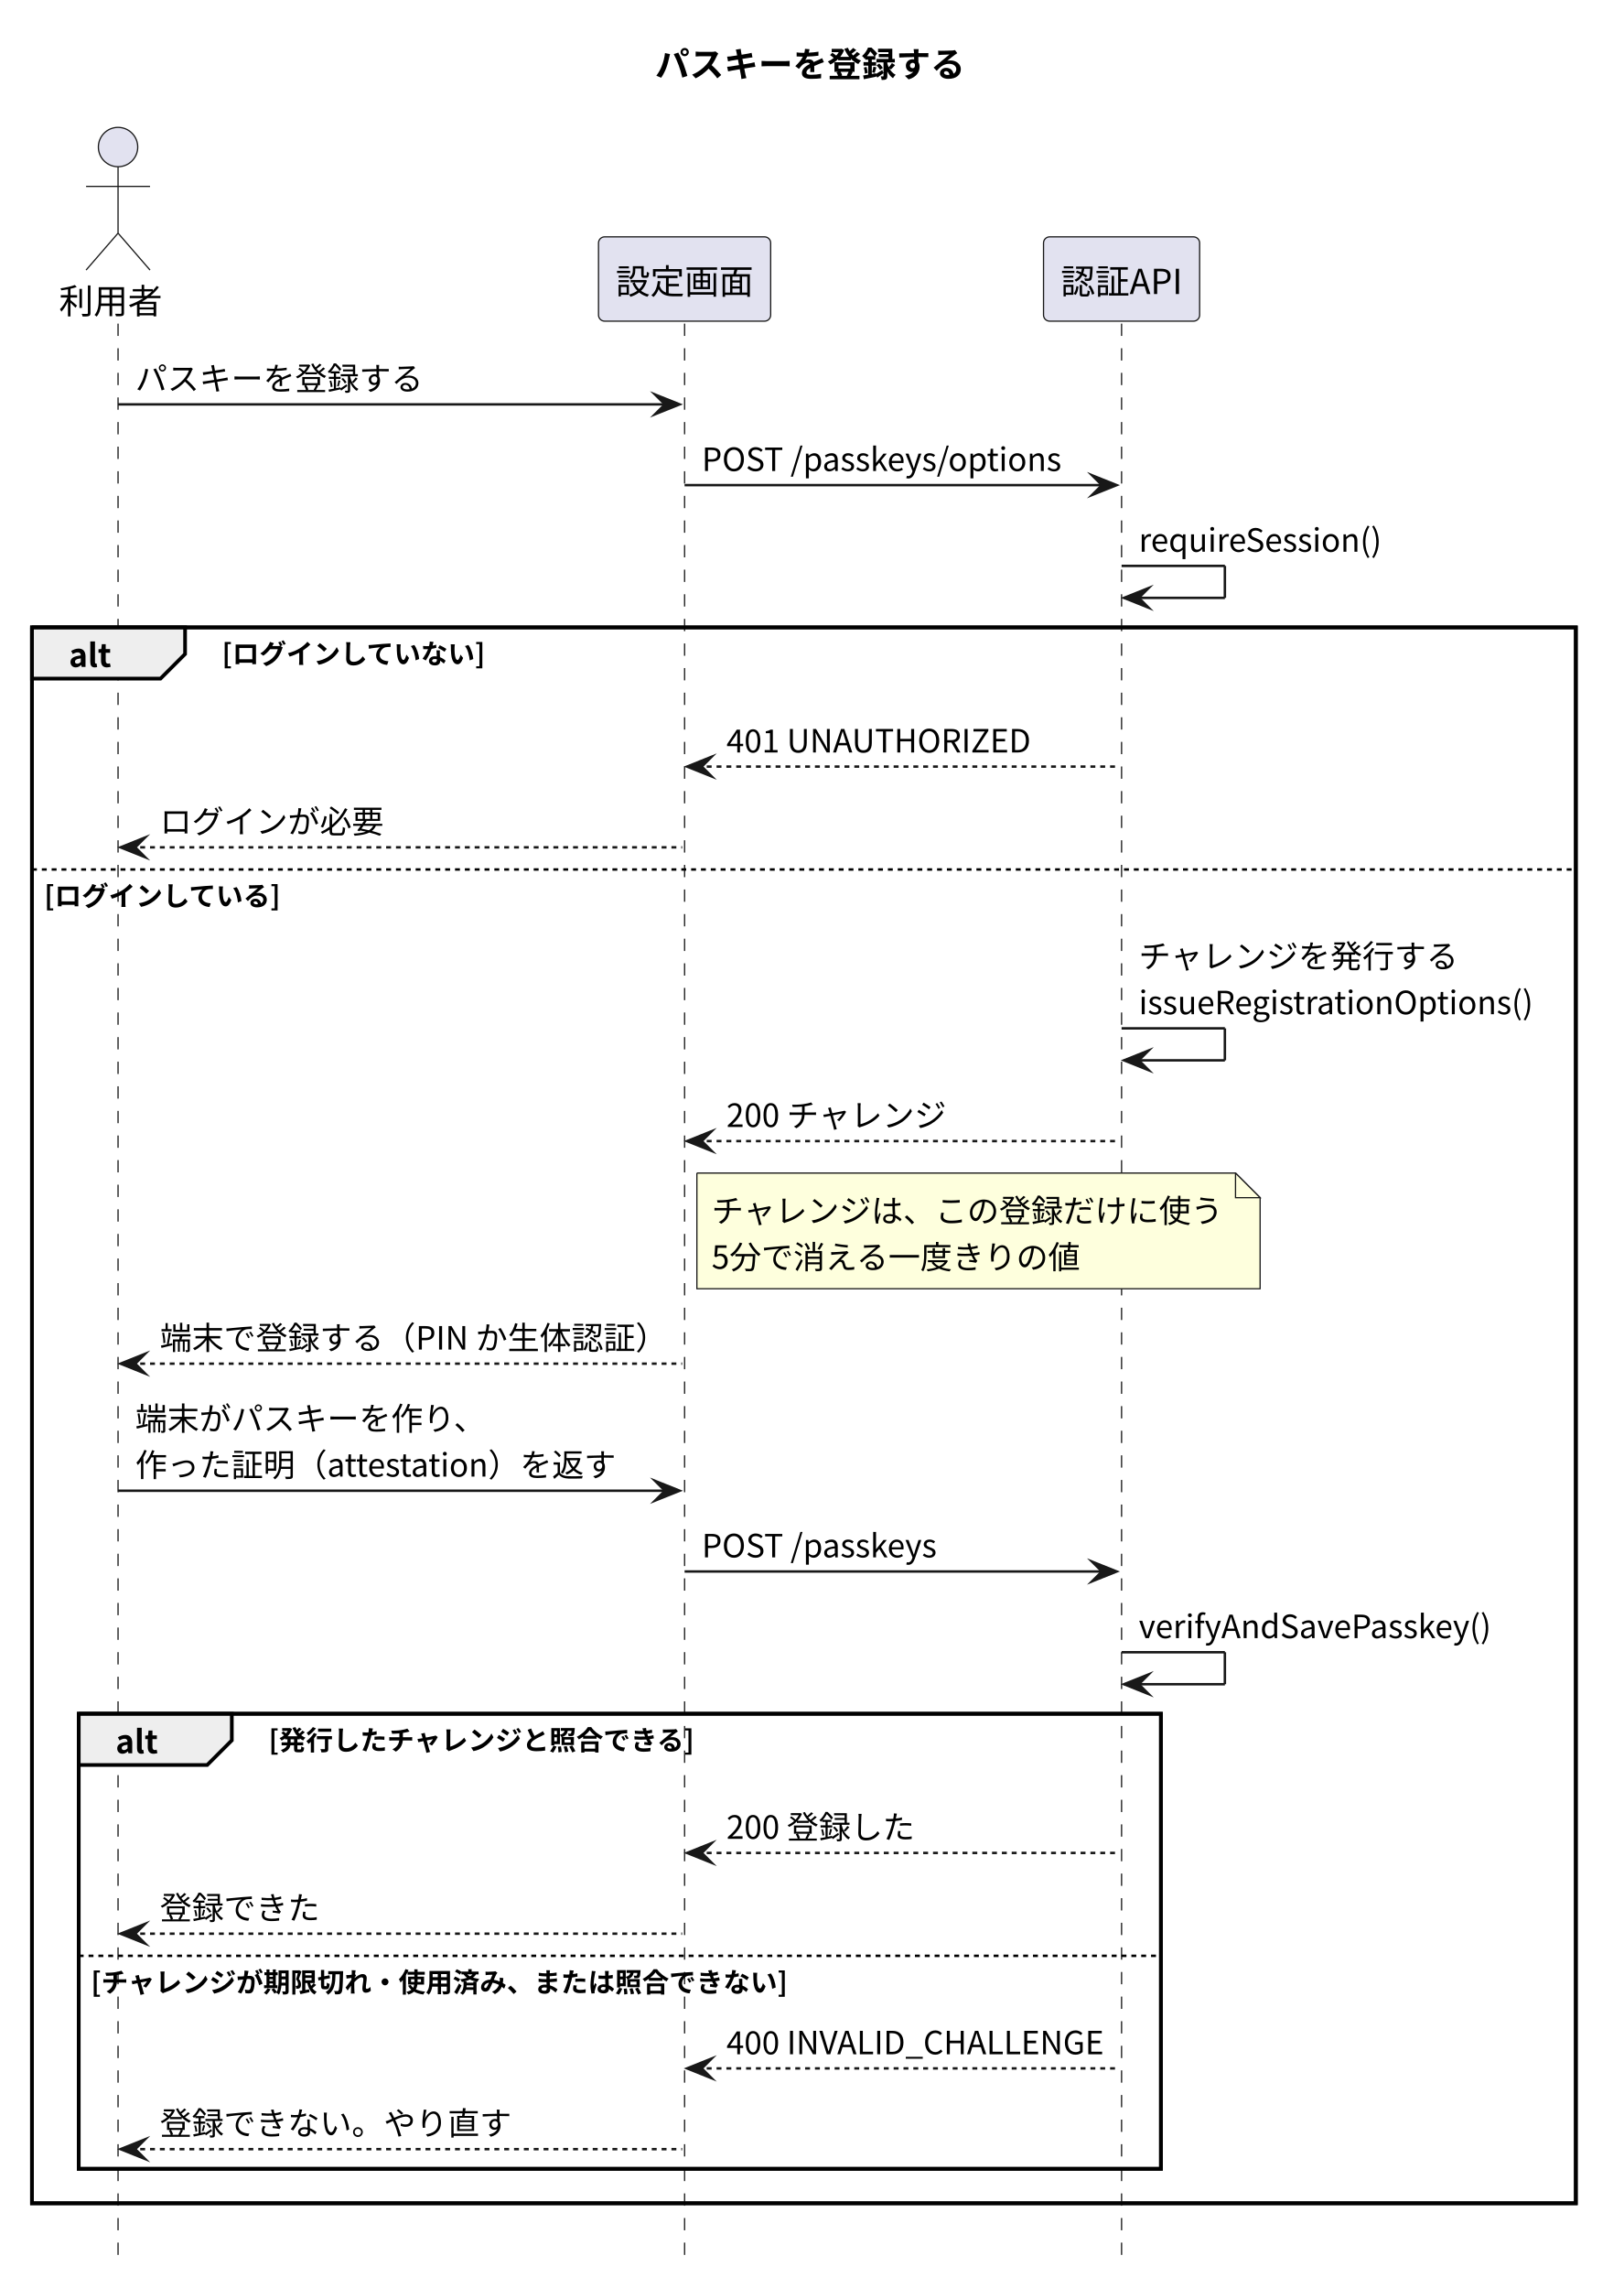
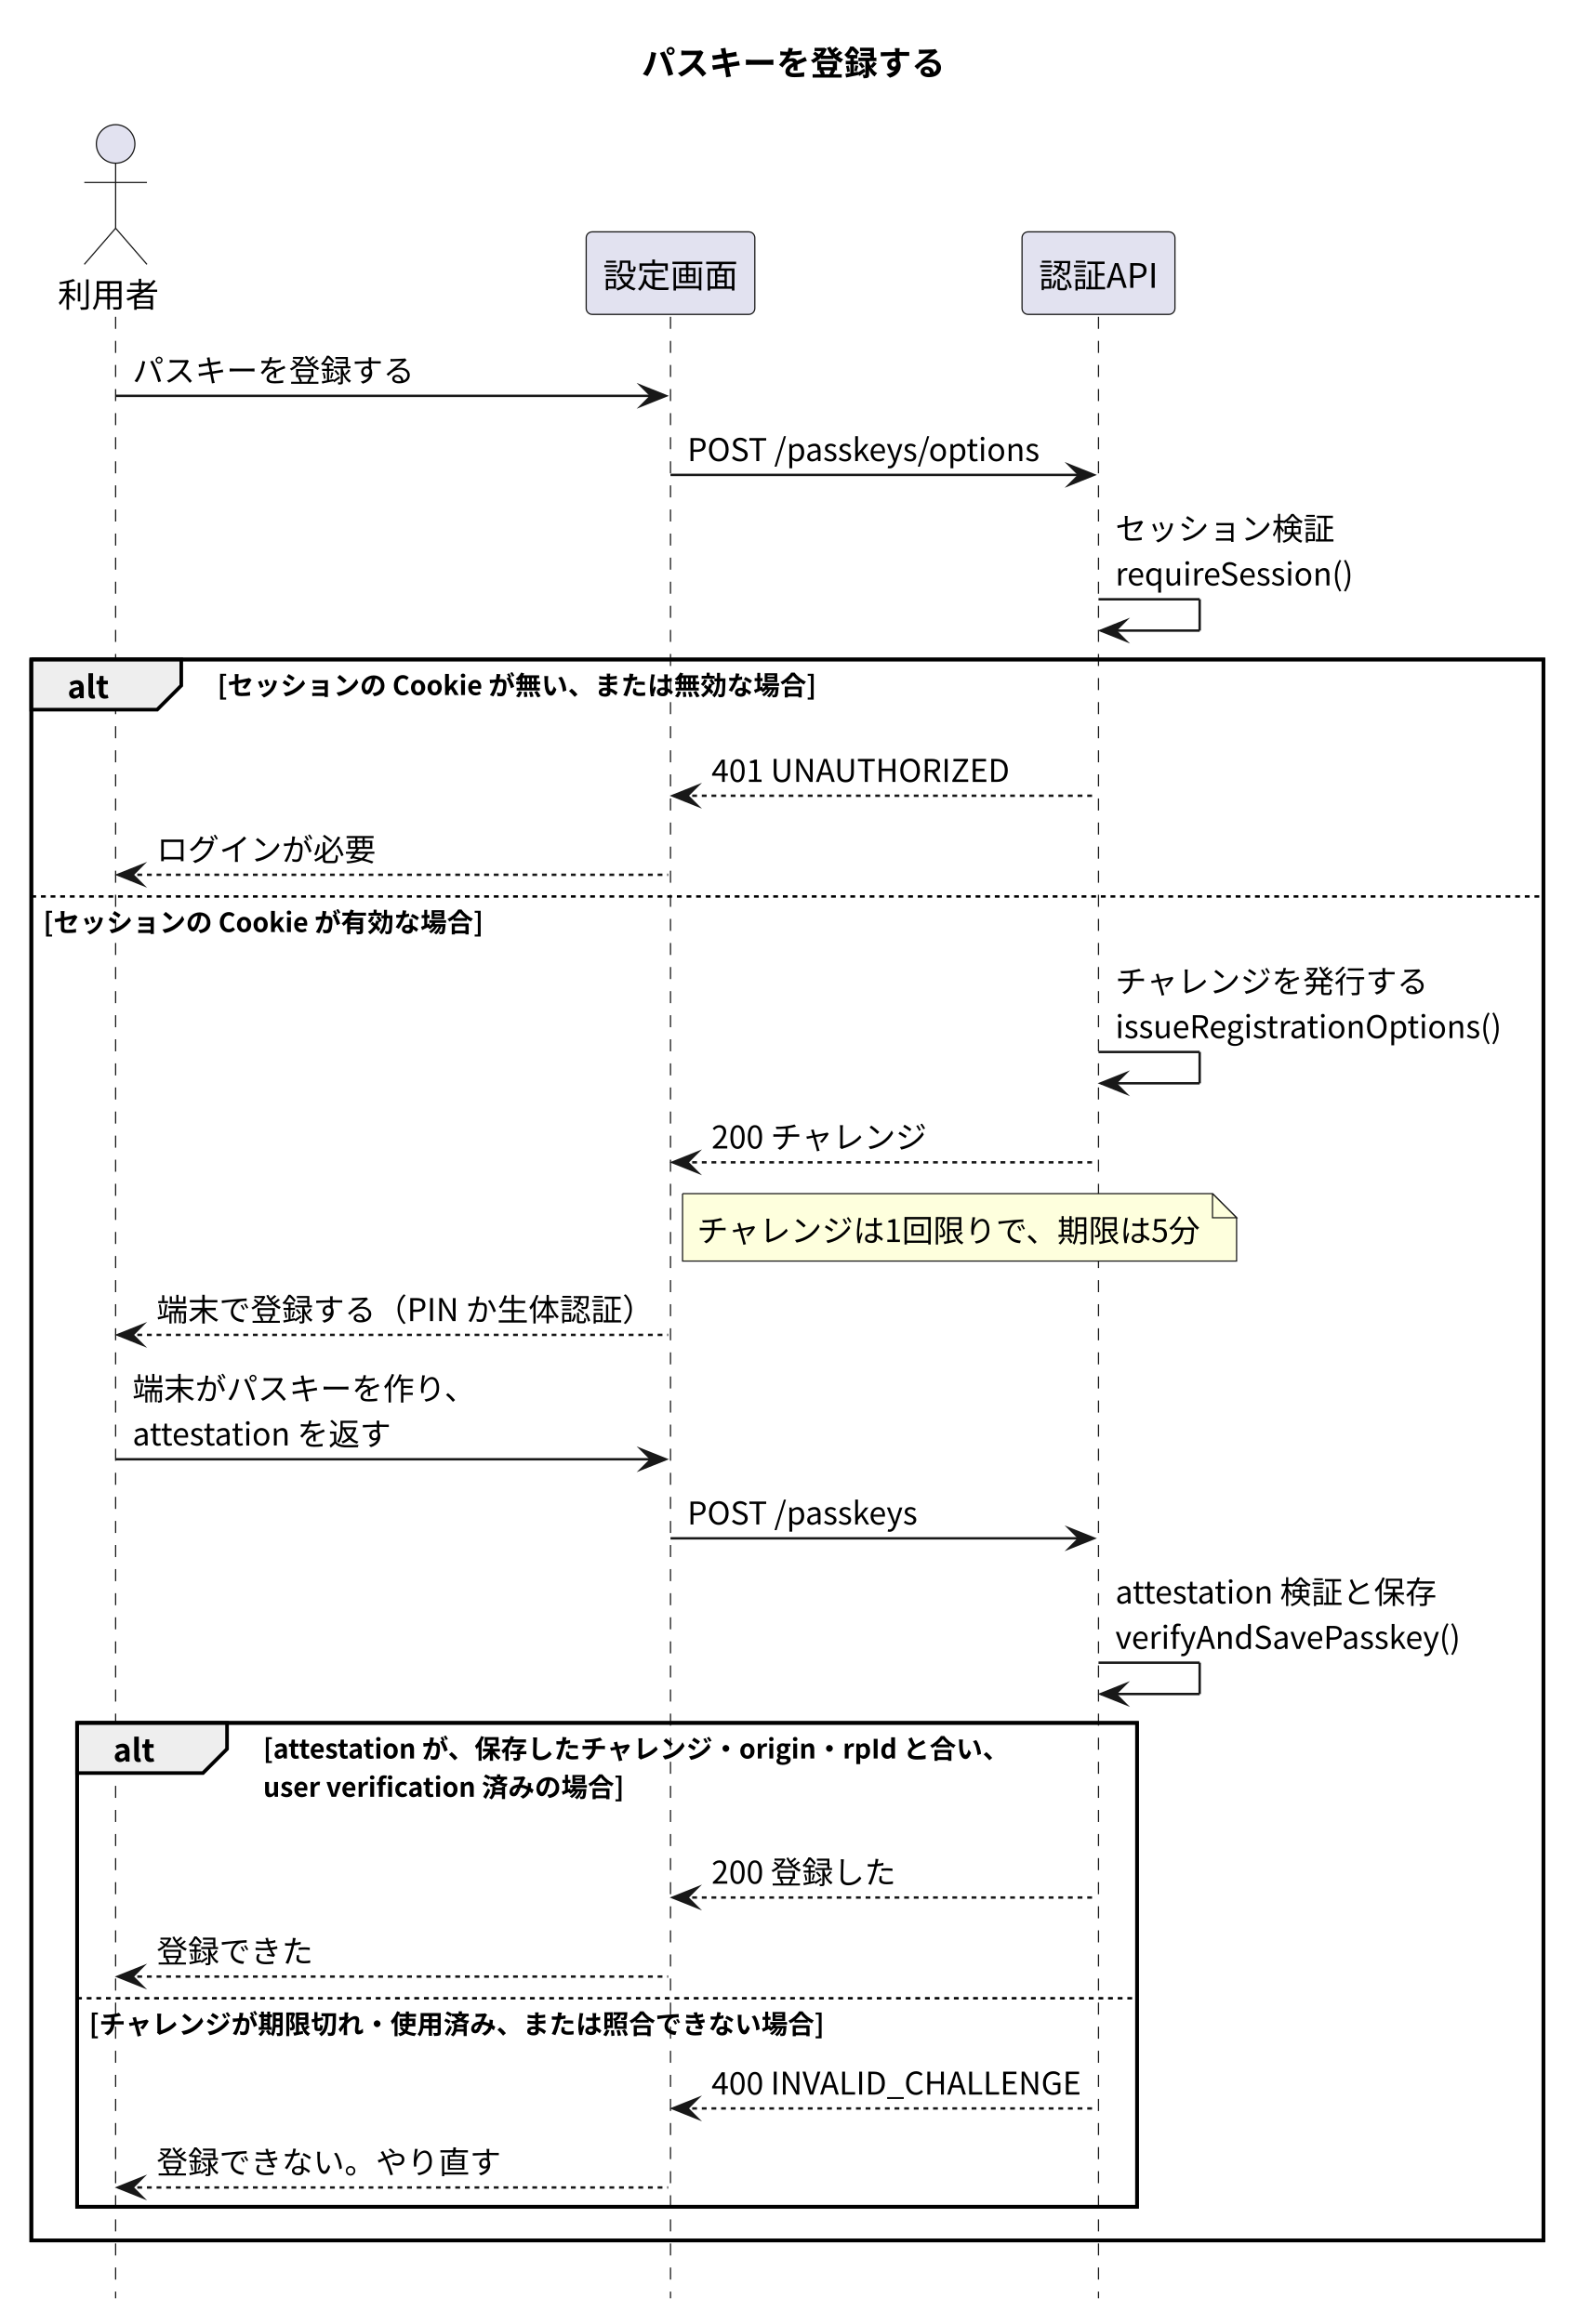
- <svg xmlns="http://www.w3.org/2000/svg" version="1.1" data-diagram-type="SEQUENCE" style="width:660px;height:930px;background:#FFFFFF;" width="660px" height="930px" viewBox="0 0 660 930" zoomAndPan="magnify" preserveAspectRatio="none" contentStyleType="text/css">
+ <svg xmlns="http://www.w3.org/2000/svg" version="1.1" data-diagram-type="SEQUENCE" style="width:660px;height:965px;background:#FFFFFF;" width="660px" height="965px" viewBox="0 0 660 965" zoomAndPan="magnify" preserveAspectRatio="none" contentStyleType="text/css">
  <defs />
  <g font-family="sans-serif" lengthAdjust="spacing">
    <g class="title" data-source-line="6">
      <text x="266.359" y="31.24" fill="#000" font-size="14" textLength="125.999" font-weight="700" font-family="'Noto Sans CJK JP'">パスキーを登録する</text>
    </g>
-     <rect x="13" y="255.016" width="627.716" height="640.544" fill="none" style="stroke:#000;stroke-width:1.5;" />
-     <rect x="32" y="696.584" width="440.022" height="184.976" fill="none" style="stroke:#000;stroke-width:1.5;" />
+     <rect x="13" y="273.84" width="627.716" height="656.472" fill="none" style="stroke:#000;stroke-width:1.5;" />
+     <rect x="32" y="715.408" width="440.022" height="200.904" fill="none" style="stroke:#000;stroke-width:1.5;" />
    <g class="participant-lifeline" data-qualified-name="User" data-entity-uid="part1" id="part1-lifeline" data-source-line="8">
      <g>
-         <rect x="44.5" y="131.544" width="8" height="788.016" fill="#000" fill-opacity="0" />
-         <line x1="48" y1="131.544" x2="48" y2="919.56" style="stroke:#181818;stroke-width:0.5;stroke-dasharray:5,5;" />
+         <rect x="44.5" y="131.544" width="8" height="822.768" fill="#000" fill-opacity="0" />
+         <line x1="48" y1="131.544" x2="48" y2="954.312" style="stroke:#181818;stroke-width:0.5;stroke-dasharray:5,5;" />
      </g>
    </g>
    <g class="participant-lifeline" data-qualified-name="Screen" data-entity-uid="part2" id="part2-lifeline" data-source-line="9">
      <g>
-         <rect x="274.849" y="131.544" width="8" height="788.016" fill="#000" fill-opacity="0" />
-         <line x1="278.349" y1="131.544" x2="278.349" y2="919.56" style="stroke:#181818;stroke-width:0.5;stroke-dasharray:5,5;" />
+         <rect x="274.849" y="131.544" width="8" height="822.768" fill="#000" fill-opacity="0" />
+         <line x1="278.349" y1="131.544" x2="278.349" y2="954.312" style="stroke:#181818;stroke-width:0.5;stroke-dasharray:5,5;" />
      </g>
    </g>
    <g class="participant-lifeline" data-qualified-name="API" data-entity-uid="part3" id="part3-lifeline" data-source-line="10">
      <g>
-         <rect x="452.522" y="131.544" width="8" height="788.016" fill="#000" fill-opacity="0" />
-         <line x1="456.022" y1="131.544" x2="456.022" y2="919.56" style="stroke:#181818;stroke-width:0.5;stroke-dasharray:5,5;" />
+         <rect x="452.522" y="131.544" width="8" height="822.768" fill="#000" fill-opacity="0" />
+         <line x1="456.022" y1="131.544" x2="456.022" y2="954.312" style="stroke:#181818;stroke-width:0.5;stroke-dasharray:5,5;" />
      </g>
    </g>
    <g class="participant participant-head" data-qualified-name="User" data-entity-uid="part1" id="part1-head" data-source-line="8">
      <text x="24" y="127.512" fill="#000" font-size="14" textLength="42" font-family="'Noto Sans CJK JP'">利用者</text>
      <ellipse cx="48" cy="59.772" rx="8" ry="8" fill="#E2E2F0" style="stroke:#181818;stroke-width:0.5;" />
      <path d="M48,67.772 L48,94.772 M35,75.772 L61,75.772 M48,94.772 L35,109.772 M48,94.772 L61,109.772" style="stroke:#181818;stroke-width:0.5;" fill="none" />
    </g>
    <g class="participant participant-head" data-qualified-name="Screen" data-entity-uid="part2" id="part2-head" data-source-line="9">
      <rect x="243.349" y="96.272" width="70" height="34.272" fill="#E2E2F0" style="stroke:#181818;stroke-width:0.5;" rx="2.5" ry="2.5" />
      <text x="250.349" y="119.512" fill="#000" font-size="14" textLength="56" font-family="'Noto Sans CJK JP'">設定画面</text>
    </g>
    <g class="participant participant-head" data-qualified-name="API" data-entity-uid="part3" id="part3-head" data-source-line="10">
      <rect x="424.284" y="96.272" width="63.476" height="34.272" fill="#E2E2F0" style="stroke:#181818;stroke-width:0.5;" rx="2.5" ry="2.5" />
      <text x="431.284" y="119.512" fill="#000" font-size="14" textLength="49.476" font-family="'Noto Sans CJK JP'">認証API</text>
    </g>
    <g class="message" data-entity-1="part1" data-entity-2="part2" id="msg1" data-source-line="12">
      <polygon points="266.349,160.368,276.349,164.368,266.349,168.368,270.349,164.368" fill="#181818" style="stroke:#181818;stroke-width:1;stroke-linejoin:miter;stroke-miterlimit:10;" />
      <line x1="48" y1="164.368" x2="272.349" y2="164.368" style="stroke:#181818;stroke-width:1;" />
      <text x="55" y="158.624" fill="#000" font-size="13" textLength="117" font-family="'Noto Sans CJK JP'">パスキーを登録する</text>
    </g>
    <g class="message" data-entity-1="part2" data-entity-2="part3" id="msg2" data-source-line="13">
      <polygon points="444.022,193.192,454.022,197.192,444.022,201.192,448.022,197.192" fill="#181818" style="stroke:#181818;stroke-width:1;stroke-linejoin:miter;stroke-miterlimit:10;" />
      <line x1="278.349" y1="197.192" x2="450.022" y2="197.192" style="stroke:#181818;stroke-width:1;" />
      <text x="285.349" y="191.448" fill="#000" font-size="13" textLength="147.602" font-family="'Noto Sans CJK JP'">POST /passkeys/options</text>
    </g>
    <g class="message" data-entity-1="part3" data-entity-2="part3" id="msg3" data-source-line="14">
-       <line x1="456.022" y1="230.016" x2="498.022" y2="230.016" style="stroke:#181818;stroke-width:1;" />
-       <line x1="498.022" y1="230.016" x2="498.022" y2="243.016" style="stroke:#181818;stroke-width:1;" />
-       <line x1="457.022" y1="243.016" x2="498.022" y2="243.016" style="stroke:#181818;stroke-width:1;" />
-       <polygon points="467.022,239.016,457.022,243.016,467.022,247.016,463.022,243.016" fill="#181818" style="stroke:#181818;stroke-width:1;stroke-linejoin:miter;stroke-miterlimit:10;" />
-       <text x="463.022" y="224.272" fill="#000" font-size="13" textLength="99.307" font-family="'Noto Sans CJK JP'">requireSession()</text>
+       <line x1="456.022" y1="248.84" x2="498.022" y2="248.84" style="stroke:#181818;stroke-width:1;" />
+       <line x1="498.022" y1="248.84" x2="498.022" y2="261.84" style="stroke:#181818;stroke-width:1;" />
+       <line x1="457.022" y1="261.84" x2="498.022" y2="261.84" style="stroke:#181818;stroke-width:1;" />
+       <polygon points="467.022,257.84,457.022,261.84,467.022,265.84,463.022,261.84" fill="#181818" style="stroke:#181818;stroke-width:1;stroke-linejoin:miter;stroke-miterlimit:10;" />
+       <text x="463.022" y="224.272" fill="#000" font-size="13" textLength="91" font-family="'Noto Sans CJK JP'">セッション検証</text>
+       <text x="463.022" y="243.096" fill="#000" font-size="13" textLength="99.307" font-family="'Noto Sans CJK JP'">requireSession()</text>
    </g>
-     <path d="M13,255.016 L75.251,255.016 L75.251,265.84 L65.251,275.84 L13,275.84 L13,255.016" style="stroke:#000;stroke-width:1.5;" fill="#EEE" />
-     <rect x="13" y="255.016" width="627.716" height="640.544" fill="none" style="stroke:#000;stroke-width:1.5;" />
-     <text x="28" y="271.096" fill="#000" font-size="13" textLength="17.251" font-weight="700" font-family="'Noto Sans CJK JP'">alt</text>
-     <text x="90.251" y="269.776" fill="#000" font-size="11" textLength="107.315" font-weight="700" font-family="'Noto Sans CJK JP'">[ログインしていない]</text>
+     <path d="M13,273.84 L75.251,273.84 L75.251,284.664 L65.251,294.664 L13,294.664 L13,273.84" style="stroke:#000;stroke-width:1.5;" fill="#EEE" />
+     <rect x="13" y="273.84" width="627.716" height="656.472" fill="none" style="stroke:#000;stroke-width:1.5;" />
+     <text x="28" y="289.92" fill="#000" font-size="13" textLength="17.251" font-weight="700" font-family="'Noto Sans CJK JP'">alt</text>
+     <text x="90.251" y="288.6" fill="#000" font-size="11" textLength="248.675" font-weight="700" font-family="'Noto Sans CJK JP'">[セッションの Cookie が無い、または無効な場合]</text>
    <g class="message" data-entity-1="part3" data-entity-2="part2" id="msg4" data-source-line="16">
-       <polygon points="289.349,307.592,279.349,311.592,289.349,315.592,285.349,311.592" fill="#181818" style="stroke:#181818;stroke-width:1;stroke-linejoin:miter;stroke-miterlimit:10;" />
-       <line x1="283.349" y1="311.592" x2="455.022" y2="311.592" style="stroke:#181818;stroke-width:1;stroke-dasharray:2,2;" />
-       <text x="295.349" y="305.848" fill="#000" font-size="13" textLength="124.007" font-family="'Noto Sans CJK JP'">401 UNAUTHORIZED</text>
+       <polygon points="289.349,326.416,279.349,330.416,289.349,334.416,285.349,330.416" fill="#181818" style="stroke:#181818;stroke-width:1;stroke-linejoin:miter;stroke-miterlimit:10;" />
+       <line x1="283.349" y1="330.416" x2="455.022" y2="330.416" style="stroke:#181818;stroke-width:1;stroke-dasharray:2,2;" />
+       <text x="295.349" y="324.672" fill="#000" font-size="13" textLength="124.007" font-family="'Noto Sans CJK JP'">401 UNAUTHORIZED</text>
    </g>
    <g class="message" data-entity-1="part2" data-entity-2="part1" id="msg5" data-source-line="17">
-       <polygon points="59,340.416,49,344.416,59,348.416,55,344.416" fill="#181818" style="stroke:#181818;stroke-width:1;stroke-linejoin:miter;stroke-miterlimit:10;" />
-       <line x1="53" y1="344.416" x2="277.349" y2="344.416" style="stroke:#181818;stroke-width:1;stroke-dasharray:2,2;" />
-       <text x="65" y="338.672" fill="#000" font-size="13" textLength="91" font-family="'Noto Sans CJK JP'">ログインが必要</text>
+       <polygon points="59,359.24,49,363.24,59,367.24,55,363.24" fill="#181818" style="stroke:#181818;stroke-width:1;stroke-linejoin:miter;stroke-miterlimit:10;" />
+       <line x1="53" y1="363.24" x2="277.349" y2="363.24" style="stroke:#181818;stroke-width:1;stroke-dasharray:2,2;" />
+       <text x="65" y="357.496" fill="#000" font-size="13" textLength="91" font-family="'Noto Sans CJK JP'">ログインが必要</text>
    </g>
-     <line x1="13" y1="353.416" x2="640.716" y2="353.416" style="stroke:#000;stroke-width:1;stroke-dasharray:2,2;" />
-     <text x="18" y="368.176" fill="#000" font-size="11" textLength="96.315" font-weight="700" font-family="'Noto Sans CJK JP'">[ログインしている]</text>
+     <line x1="13" y1="372.24" x2="640.716" y2="372.24" style="stroke:#000;stroke-width:1;stroke-dasharray:2,2;" />
+     <text x="18" y="387" fill="#000" font-size="11" textLength="182.676" font-weight="700" font-family="'Noto Sans CJK JP'">[セッションの Cookie が有効な場合]</text>
    <g class="message" data-entity-1="part3" data-entity-2="part3" id="msg6" data-source-line="19">
-       <line x1="456.022" y1="417.992" x2="498.022" y2="417.992" style="stroke:#181818;stroke-width:1;" />
-       <line x1="498.022" y1="417.992" x2="498.022" y2="430.992" style="stroke:#181818;stroke-width:1;" />
-       <line x1="457.022" y1="430.992" x2="498.022" y2="430.992" style="stroke:#181818;stroke-width:1;" />
-       <polygon points="467.022,426.992,457.022,430.992,467.022,434.992,463.022,430.992" fill="#181818" style="stroke:#181818;stroke-width:1;stroke-linejoin:miter;stroke-miterlimit:10;" />
-       <text x="463.022" y="393.424" fill="#000" font-size="13" textLength="130" font-family="'Noto Sans CJK JP'">チャレンジを発行する</text>
-       <text x="463.022" y="412.248" fill="#000" font-size="13" textLength="161.694" font-family="'Noto Sans CJK JP'">issueRegistrationOptions()</text>
+       <line x1="456.022" y1="436.816" x2="498.022" y2="436.816" style="stroke:#181818;stroke-width:1;" />
+       <line x1="498.022" y1="436.816" x2="498.022" y2="449.816" style="stroke:#181818;stroke-width:1;" />
+       <line x1="457.022" y1="449.816" x2="498.022" y2="449.816" style="stroke:#181818;stroke-width:1;" />
+       <polygon points="467.022,445.816,457.022,449.816,467.022,453.816,463.022,449.816" fill="#181818" style="stroke:#181818;stroke-width:1;stroke-linejoin:miter;stroke-miterlimit:10;" />
+       <text x="463.022" y="412.248" fill="#000" font-size="13" textLength="130" font-family="'Noto Sans CJK JP'">チャレンジを発行する</text>
+       <text x="463.022" y="431.072" fill="#000" font-size="13" textLength="161.694" font-family="'Noto Sans CJK JP'">issueRegistrationOptions()</text>
    </g>
    <g class="message" data-entity-1="part3" data-entity-2="part2" id="msg7" data-source-line="20">
-       <polygon points="289.349,459.816,279.349,463.816,289.349,467.816,285.349,463.816" fill="#181818" style="stroke:#181818;stroke-width:1;stroke-linejoin:miter;stroke-miterlimit:10;" />
-       <line x1="283.349" y1="463.816" x2="455.022" y2="463.816" style="stroke:#181818;stroke-width:1;stroke-dasharray:2,2;" />
-       <text x="295.349" y="458.072" fill="#000" font-size="13" textLength="89.557" font-family="'Noto Sans CJK JP'">200 チャレンジ</text>
+       <polygon points="289.349,478.64,279.349,482.64,289.349,486.64,285.349,482.64" fill="#181818" style="stroke:#181818;stroke-width:1;stroke-linejoin:miter;stroke-miterlimit:10;" />
+       <line x1="283.349" y1="482.64" x2="455.022" y2="482.64" style="stroke:#181818;stroke-width:1;stroke-dasharray:2,2;" />
+       <text x="295.349" y="476.896" fill="#000" font-size="13" textLength="89.557" font-family="'Noto Sans CJK JP'">200 チャレンジ</text>
    </g>
-     <path d="M283.349,476.816 L283.349,523.816 L512.349,523.816 L512.349,486.816 L502.349,476.816 L283.349,476.816" style="stroke:#181818;stroke-width:0.5;" fill="#FEFFDD" />
-     <path d="M502.349,476.816 L502.349,486.816 L512.349,486.816 L502.349,476.816" style="stroke:#181818;stroke-width:0.5;" fill="#FEFFDD" />
-     <text x="289.349" y="496.896" fill="#000" font-size="13" textLength="208" font-family="'Noto Sans CJK JP'">チャレンジは、この登録だけに使う</text>
-     <text x="289.349" y="515.72" fill="#000" font-size="13" textLength="150.215" font-family="'Noto Sans CJK JP'">5分で消える一度きりの値</text>
+     <path d="M283.349,495.64 L283.349,523.64 L513.349,523.64 L513.349,505.64 L503.349,495.64 L283.349,495.64" style="stroke:#181818;stroke-width:0.5;" fill="#FEFFDD" />
+     <path d="M503.349,495.64 L503.349,505.64 L513.349,505.64 L503.349,495.64" style="stroke:#181818;stroke-width:0.5;" fill="#FEFFDD" />
+     <text x="289.349" y="515.72" fill="#000" font-size="13" textLength="209.43" font-family="'Noto Sans CJK JP'">チャレンジは1回限りで、期限は5分</text>
    <g class="message" data-entity-1="part2" data-entity-2="part1" id="msg8" data-source-line="22">
      <polygon points="59,550.288,49,554.288,59,558.288,55,554.288" fill="#181818" style="stroke:#181818;stroke-width:1;stroke-linejoin:miter;stroke-miterlimit:10;" />
      <line x1="53" y1="554.288" x2="277.349" y2="554.288" style="stroke:#181818;stroke-width:1;stroke-dasharray:2,2;" />
      <text x="65" y="548.544" fill="#000" font-size="13" textLength="206.349" font-family="'Noto Sans CJK JP'">端末で登録する（PIN か生体認証）</text>
    </g>
    <g class="message" data-entity-1="part1" data-entity-2="part2" id="msg9" data-source-line="23">
      <polygon points="266.349,601.936,276.349,605.936,266.349,609.936,270.349,605.936" fill="#181818" style="stroke:#181818;stroke-width:1;stroke-linejoin:miter;stroke-miterlimit:10;" />
      <line x1="48" y1="605.936" x2="272.349" y2="605.936" style="stroke:#181818;stroke-width:1;" />
      <text x="55" y="581.368" fill="#000" font-size="13" textLength="143" font-family="'Noto Sans CJK JP'">端末がパスキーを作り、</text>
-       <text x="55" y="600.192" fill="#000" font-size="13" textLength="196.911" font-family="'Noto Sans CJK JP'">作った証明（attestation）を返す</text>
+       <text x="55" y="600.192" fill="#000" font-size="13" textLength="108.823" font-family="'Noto Sans CJK JP'">attestation を返す</text>
    </g>
    <g class="message" data-entity-1="part2" data-entity-2="part3" id="msg10" data-source-line="24">
      <polygon points="444.022,634.76,454.022,638.76,444.022,642.76,448.022,638.76" fill="#181818" style="stroke:#181818;stroke-width:1;stroke-linejoin:miter;stroke-miterlimit:10;" />
      <line x1="278.349" y1="638.76" x2="450.022" y2="638.76" style="stroke:#181818;stroke-width:1;" />
      <text x="285.349" y="633.016" fill="#000" font-size="13" textLength="96.2" font-family="'Noto Sans CJK JP'">POST /passkeys</text>
    </g>
    <g class="message" data-entity-1="part3" data-entity-2="part3" id="msg11" data-source-line="25">
-       <line x1="456.022" y1="671.584" x2="498.022" y2="671.584" style="stroke:#181818;stroke-width:1;" />
-       <line x1="498.022" y1="671.584" x2="498.022" y2="684.584" style="stroke:#181818;stroke-width:1;" />
-       <line x1="457.022" y1="684.584" x2="498.022" y2="684.584" style="stroke:#181818;stroke-width:1;" />
-       <polygon points="467.022,680.584,457.022,684.584,467.022,688.584,463.022,684.584" fill="#181818" style="stroke:#181818;stroke-width:1;stroke-linejoin:miter;stroke-miterlimit:10;" />
-       <text x="463.022" y="665.84" fill="#000" font-size="13" textLength="144.183" font-family="'Noto Sans CJK JP'">verifyAndSavePasskey()</text>
+       <line x1="456.022" y1="690.408" x2="498.022" y2="690.408" style="stroke:#181818;stroke-width:1;" />
+       <line x1="498.022" y1="690.408" x2="498.022" y2="703.408" style="stroke:#181818;stroke-width:1;" />
+       <line x1="457.022" y1="703.408" x2="498.022" y2="703.408" style="stroke:#181818;stroke-width:1;" />
+       <polygon points="467.022,699.408,457.022,703.408,467.022,707.408,463.022,703.408" fill="#181818" style="stroke:#181818;stroke-width:1;stroke-linejoin:miter;stroke-miterlimit:10;" />
+       <text x="463.022" y="665.84" fill="#000" font-size="13" textLength="134.823" font-family="'Noto Sans CJK JP'">attestation 検証と保存</text>
+       <text x="463.022" y="684.664" fill="#000" font-size="13" textLength="144.183" font-family="'Noto Sans CJK JP'">verifyAndSavePasskey()</text>
    </g>
-     <path d="M32,696.584 L94.251,696.584 L94.251,707.408 L84.251,717.408 L32,717.408 L32,696.584" style="stroke:#000;stroke-width:1.5;" fill="#EEE" />
-     <rect x="32" y="696.584" width="440.022" height="184.976" fill="none" style="stroke:#000;stroke-width:1.5;" />
-     <text x="47" y="712.664" fill="#000" font-size="13" textLength="17.251" font-weight="700" font-family="'Noto Sans CJK JP'">alt</text>
-     <text x="109.251" y="711.344" fill="#000" font-size="11" textLength="173.315" font-weight="700" font-family="'Noto Sans CJK JP'">[発行したチャレンジと照合できる]</text>
+     <path d="M32,715.408 L94.251,715.408 L94.251,726.232 L84.251,736.232 L32,736.232 L32,715.408" style="stroke:#000;stroke-width:1.5;" fill="#EEE" />
+     <rect x="32" y="715.408" width="440.022" height="200.904" fill="none" style="stroke:#000;stroke-width:1.5;" />
+     <text x="47" y="731.488" fill="#000" font-size="13" textLength="17.251" font-weight="700" font-family="'Noto Sans CJK JP'">alt</text>
+     <text x="109.251" y="730.168" fill="#000" font-size="11" textLength="311.375" font-weight="700" font-family="'Noto Sans CJK JP'">[attestation が、保存したチャレンジ・origin・rpId と合い、</text>
+     <text x="109.251" y="746.096" fill="#000" font-size="11" textLength="150.303" font-weight="700" font-family="'Noto Sans CJK JP'">user verification 済みの場合]</text>
    <g class="message" data-entity-1="part3" data-entity-2="part2" id="msg12" data-source-line="27">
-       <polygon points="289.349,749.16,279.349,753.16,289.349,757.16,285.349,753.16" fill="#181818" style="stroke:#181818;stroke-width:1;stroke-linejoin:miter;stroke-miterlimit:10;" />
-       <line x1="283.349" y1="753.16" x2="455.022" y2="753.16" style="stroke:#181818;stroke-width:1;stroke-dasharray:2,2;" />
-       <text x="295.349" y="747.416" fill="#000" font-size="13" textLength="76.557" font-family="'Noto Sans CJK JP'">200 登録した</text>
+       <polygon points="289.349,783.912,279.349,787.912,289.349,791.912,285.349,787.912" fill="#181818" style="stroke:#181818;stroke-width:1;stroke-linejoin:miter;stroke-miterlimit:10;" />
+       <line x1="283.349" y1="787.912" x2="455.022" y2="787.912" style="stroke:#181818;stroke-width:1;stroke-dasharray:2,2;" />
+       <text x="295.349" y="782.168" fill="#000" font-size="13" textLength="76.557" font-family="'Noto Sans CJK JP'">200 登録した</text>
    </g>
    <g class="message" data-entity-1="part2" data-entity-2="part1" id="msg13" data-source-line="28">
-       <polygon points="59,781.984,49,785.984,59,789.984,55,785.984" fill="#181818" style="stroke:#181818;stroke-width:1;stroke-linejoin:miter;stroke-miterlimit:10;" />
-       <line x1="53" y1="785.984" x2="277.349" y2="785.984" style="stroke:#181818;stroke-width:1;stroke-dasharray:2,2;" />
-       <text x="65" y="780.24" fill="#000" font-size="13" textLength="65" font-family="'Noto Sans CJK JP'">登録できた</text>
+       <polygon points="59,816.736,49,820.736,59,824.736,55,820.736" fill="#181818" style="stroke:#181818;stroke-width:1;stroke-linejoin:miter;stroke-miterlimit:10;" />
+       <line x1="53" y1="820.736" x2="277.349" y2="820.736" style="stroke:#181818;stroke-width:1;stroke-dasharray:2,2;" />
+       <text x="65" y="814.992" fill="#000" font-size="13" textLength="65" font-family="'Noto Sans CJK JP'">登録できた</text>
    </g>
-     <line x1="32" y1="794.984" x2="472.022" y2="794.984" style="stroke:#000;stroke-width:1;stroke-dasharray:2,2;" />
-     <text x="37" y="809.744" fill="#000" font-size="11" textLength="283.314" font-weight="700" font-family="'Noto Sans CJK JP'">[チャレンジが期限切れ・使用済み、または照合できない]</text>
+     <line x1="32" y1="829.736" x2="472.022" y2="829.736" style="stroke:#000;stroke-width:1;stroke-dasharray:2,2;" />
+     <text x="37" y="844.496" fill="#000" font-size="11" textLength="305.314" font-weight="700" font-family="'Noto Sans CJK JP'">[チャレンジが期限切れ・使用済み、または照合できない場合]</text>
    <g class="message" data-entity-1="part3" data-entity-2="part2" id="msg14" data-source-line="30">
-       <polygon points="289.349,836.736,279.349,840.736,289.349,844.736,285.349,840.736" fill="#181818" style="stroke:#181818;stroke-width:1;stroke-linejoin:miter;stroke-miterlimit:10;" />
-       <line x1="283.349" y1="840.736" x2="455.022" y2="840.736" style="stroke:#181818;stroke-width:1;stroke-dasharray:2,2;" />
-       <text x="295.349" y="834.992" fill="#000" font-size="13" textLength="153.673" font-family="'Noto Sans CJK JP'">400 INVALID_CHALLENGE</text>
+       <polygon points="289.349,871.488,279.349,875.488,289.349,879.488,285.349,875.488" fill="#181818" style="stroke:#181818;stroke-width:1;stroke-linejoin:miter;stroke-miterlimit:10;" />
+       <line x1="283.349" y1="875.488" x2="455.022" y2="875.488" style="stroke:#181818;stroke-width:1;stroke-dasharray:2,2;" />
+       <text x="295.349" y="869.744" fill="#000" font-size="13" textLength="153.673" font-family="'Noto Sans CJK JP'">400 INVALID_CHALLENGE</text>
    </g>
    <g class="message" data-entity-1="part2" data-entity-2="part1" id="msg15" data-source-line="31">
-       <polygon points="59,869.56,49,873.56,59,877.56,55,873.56" fill="#181818" style="stroke:#181818;stroke-width:1;stroke-linejoin:miter;stroke-miterlimit:10;" />
-       <line x1="53" y1="873.56" x2="277.349" y2="873.56" style="stroke:#181818;stroke-width:1;stroke-dasharray:2,2;" />
-       <text x="65" y="867.816" fill="#000" font-size="13" textLength="143" font-family="'Noto Sans CJK JP'">登録できない。やり直す</text>
+       <polygon points="59,904.312,49,908.312,59,912.312,55,908.312" fill="#181818" style="stroke:#181818;stroke-width:1;stroke-linejoin:miter;stroke-miterlimit:10;" />
+       <line x1="53" y1="908.312" x2="277.349" y2="908.312" style="stroke:#181818;stroke-width:1;stroke-dasharray:2,2;" />
+       <text x="65" y="902.568" fill="#000" font-size="13" textLength="143" font-family="'Noto Sans CJK JP'">登録できない。やり直す</text>
    </g>
  </g>
</svg>
